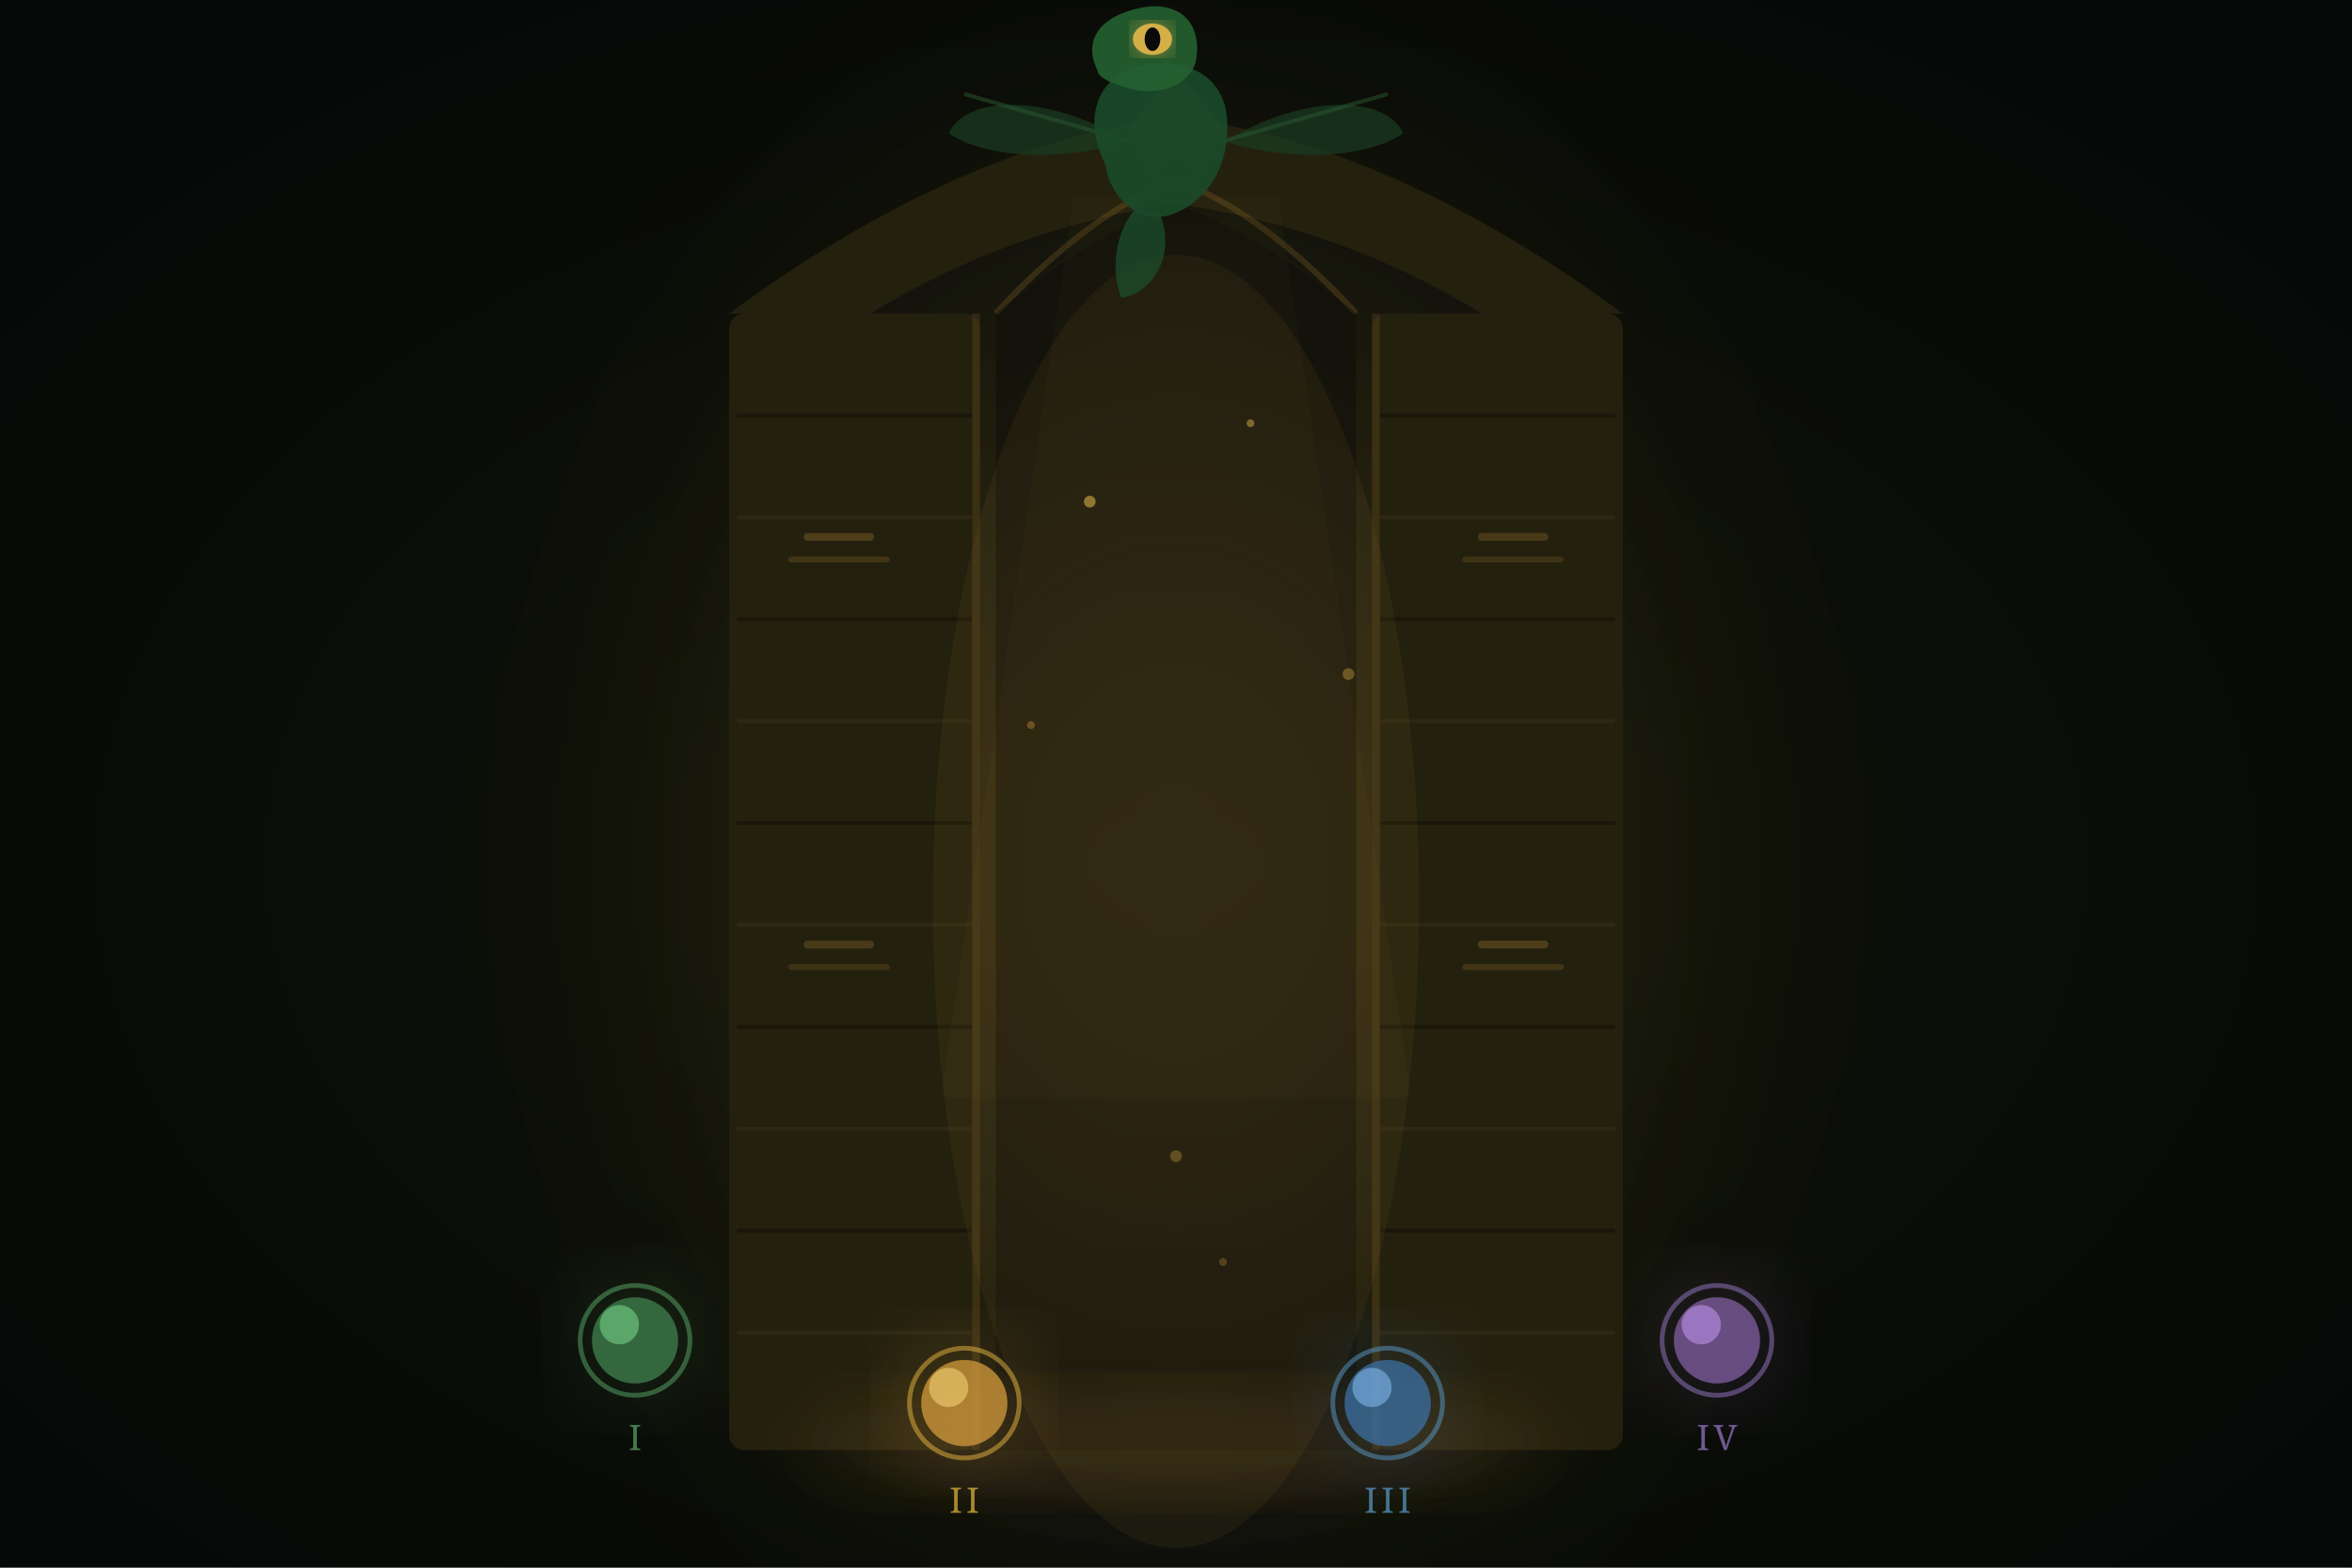
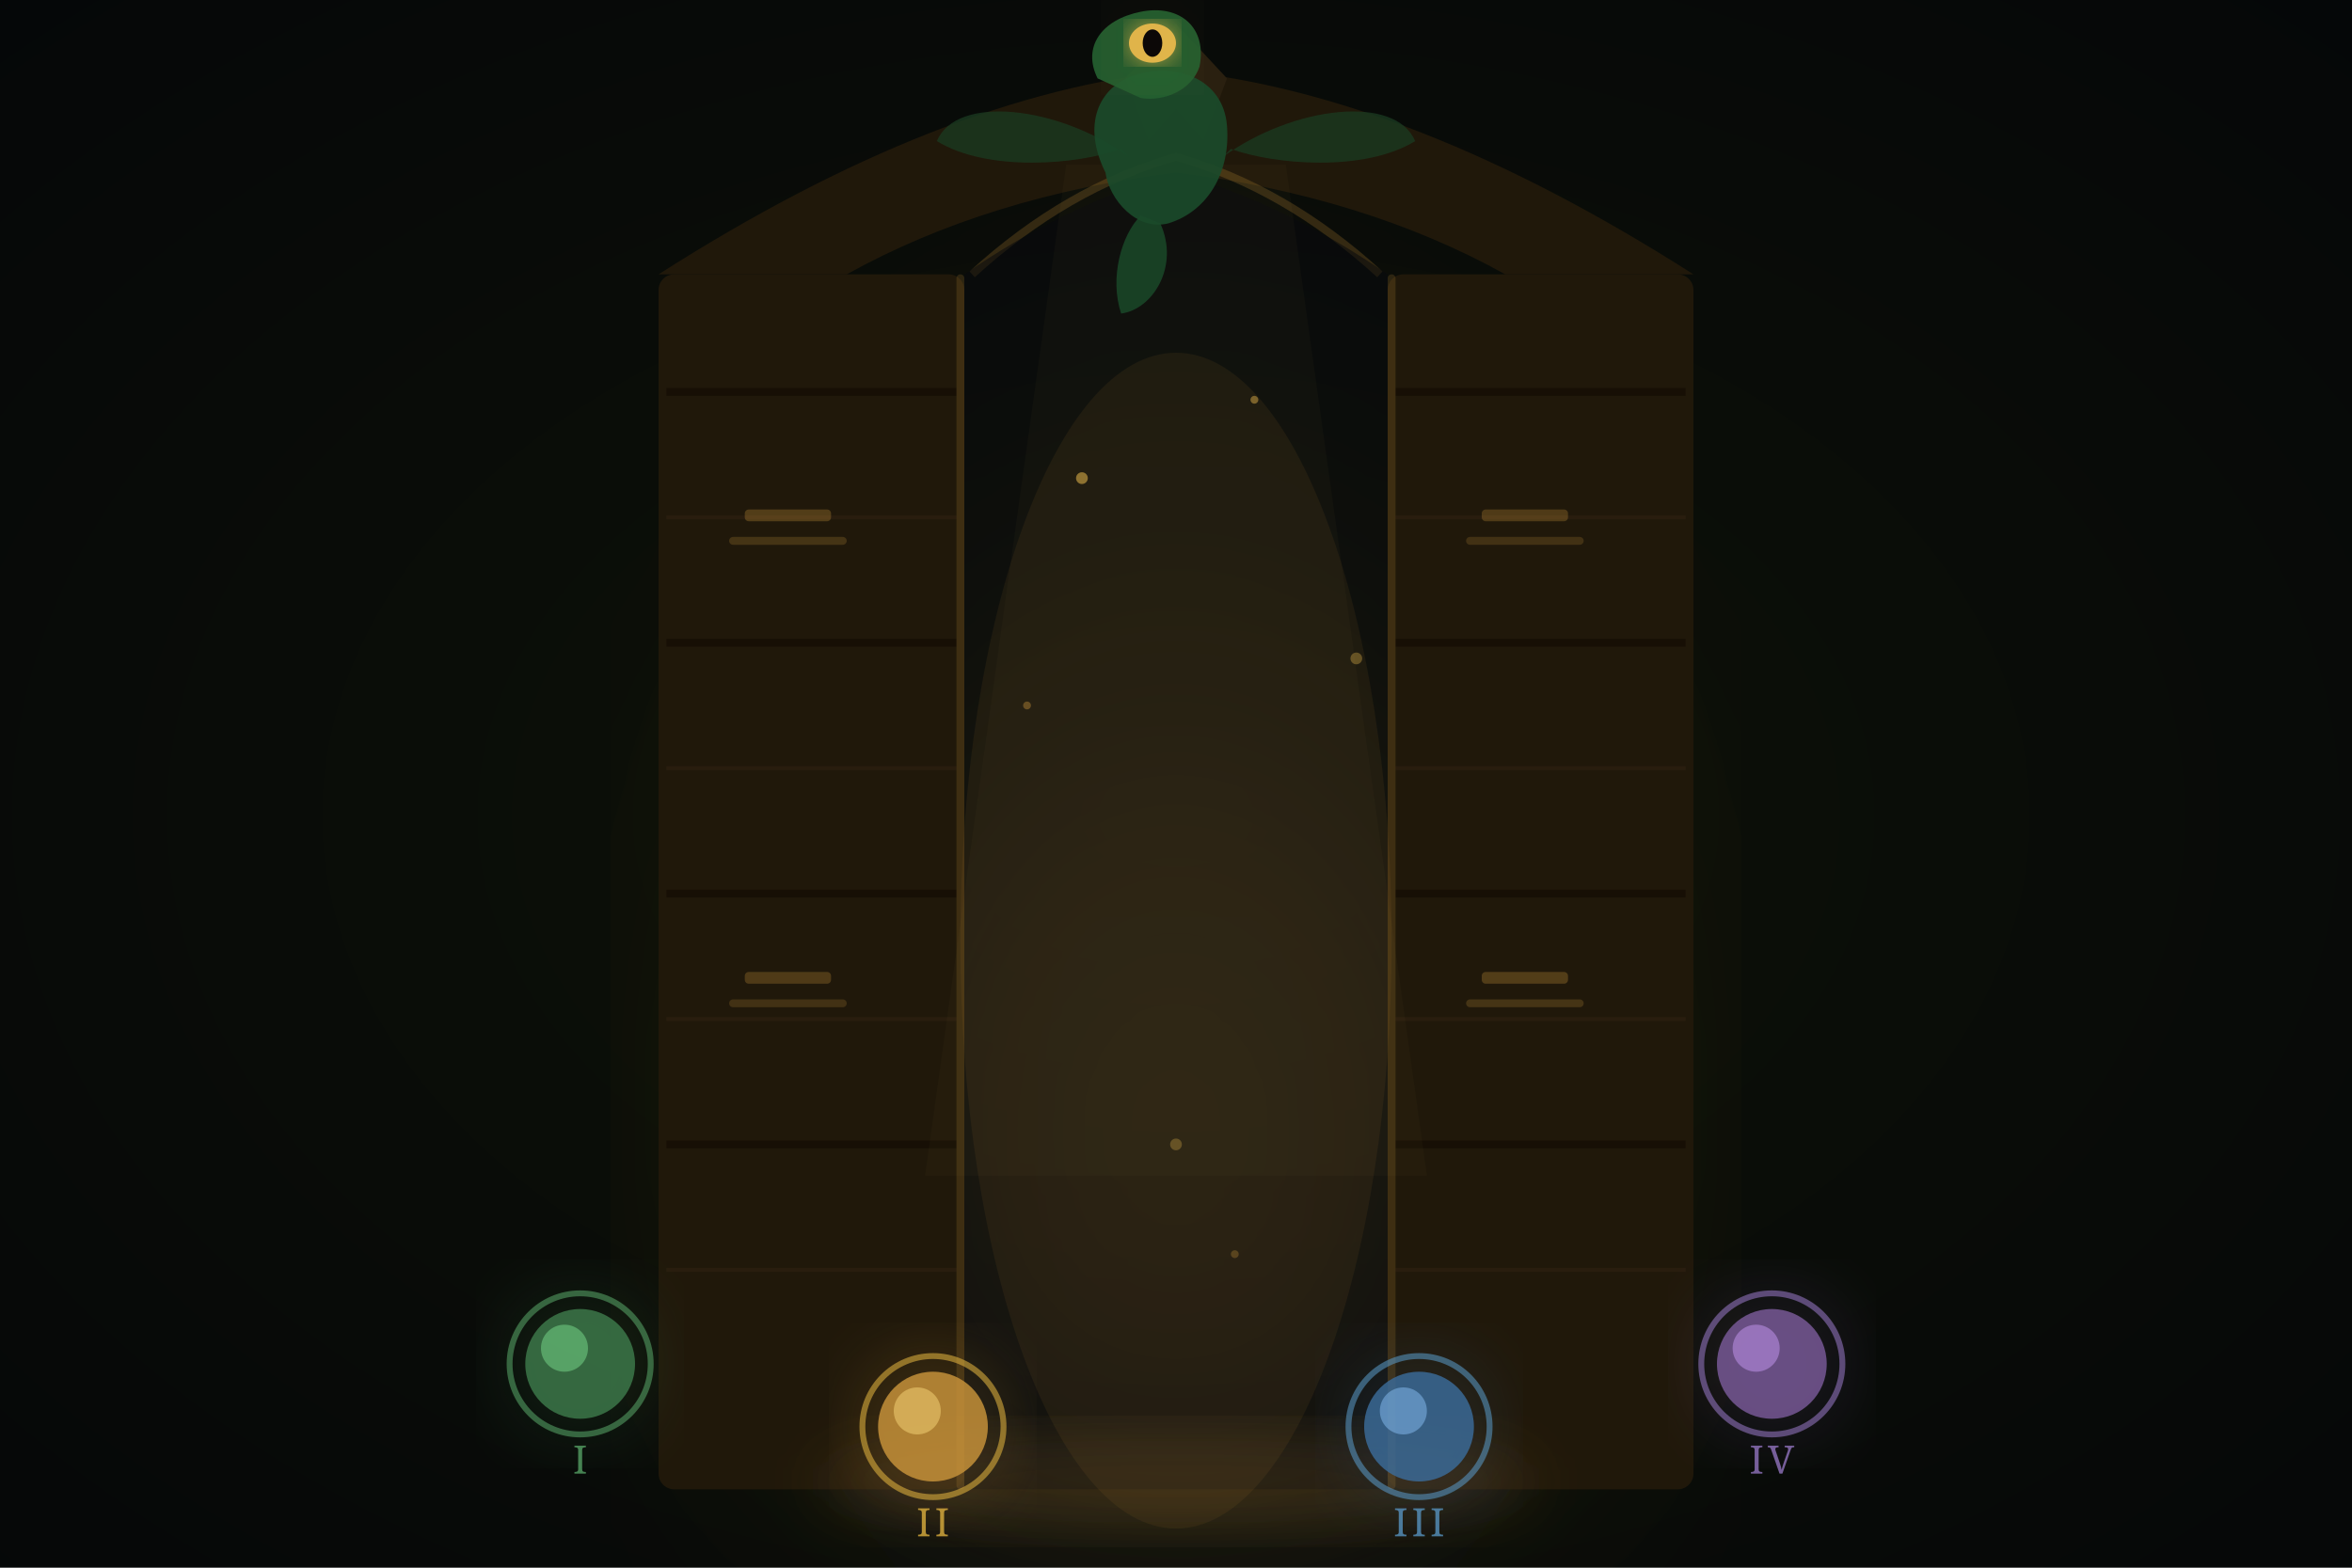
- <svg xmlns="http://www.w3.org/2000/svg" viewBox="0 0 600 400" width="600" height="400">
+ <svg xmlns="http://www.w3.org/2000/svg" viewBox="0 0 600 400">
  <defs>
-     <radialGradient id="bg" cx="50%" cy="55%" r="70%">
+     <radialGradient id="bg" cx="50%" cy="52%" r="72%">
      <stop offset="0%" stop-color="#0e1208" />
-       <stop offset="100%" stop-color="#060808" />
+       <stop offset="100%" stop-color="#050708" />
    </radialGradient>
-     <radialGradient id="gl" cx="50%" cy="50%" r="50%">
-       <stop offset="0%" stop-color="#C9943A" stop-opacity="0.3" />
+     <radialGradient id="arch-glow" cx="50%" cy="60%" r="55%">
+       <stop offset="0%" stop-color="#C9943A" stop-opacity="0.38" />
+       <stop offset="60%" stop-color="#C9943A" stop-opacity="0.1" />
      <stop offset="100%" stop-color="#C9943A" stop-opacity="0" />
    </radialGradient>
-     <filter id="blur1">
-       <feGaussianBlur stdDeviation="35" />
+     <filter id="f1">
+       <feGaussianBlur stdDeviation="40" />
    </filter>
-     <filter id="blur2">
-       <feGaussianBlur stdDeviation="16" />
+     <filter id="f2">
+       <feGaussianBlur stdDeviation="18" />
    </filter>
-     <filter id="blur3">
-       <feGaussianBlur stdDeviation="8" />
+     <filter id="f3">
+       <feGaussianBlur stdDeviation="7" />
    </filter>
-     <filter id="glow">
+     <filter id="fg">
      <feGaussianBlur stdDeviation="4" result="b" />
      <feMerge>
        <feMergeNode in="b" />
        <feMergeNode in="SourceGraphic" />
      </feMerge>
    </filter>
  </defs>
  <rect width="600" height="400" fill="url(#bg)" />
-   <ellipse cx="300" cy="220" rx="155" ry="210" fill="url(#gl)" filter="url(#blur1)" />
-   <rect x="186" y="80" width="64" height="290" rx="4" fill="#24200e" />
-   <line x1="188" y1="106" x2="248" y2="106" stroke="#181408" stroke-width="1" opacity="0.8" />
-   <line x1="188" y1="132" x2="248" y2="132" stroke="#2e2a14" stroke-width="1" opacity="0.8" />
-   <line x1="188" y1="158" x2="248" y2="158" stroke="#181408" stroke-width="1" opacity="0.8" />
-   <line x1="188" y1="184" x2="248" y2="184" stroke="#2e2a14" stroke-width="1" opacity="0.8" />
-   <line x1="188" y1="210" x2="248" y2="210" stroke="#181408" stroke-width="1" opacity="0.8" />
-   <line x1="188" y1="236" x2="248" y2="236" stroke="#2e2a14" stroke-width="1" opacity="0.8" />
-   <line x1="188" y1="262" x2="248" y2="262" stroke="#181408" stroke-width="1" opacity="0.8" />
-   <line x1="188" y1="288" x2="248" y2="288" stroke="#2e2a14" stroke-width="1" opacity="0.8" />
-   <line x1="188" y1="314" x2="248" y2="314" stroke="#181408" stroke-width="1" opacity="0.8" />
-   <line x1="188" y1="340" x2="248" y2="340" stroke="#2e2a14" stroke-width="1" opacity="0.8" />
-   <line x1="249" y1="80" x2="249" y2="370" stroke="#C9943A" stroke-opacity="0.14" stroke-width="2" />
-   <rect x="205" y="136" width="18" height="2" rx="1" fill="#C9943A" opacity="0.25" />
-   <rect x="201" y="142" width="26" height="1.5" rx="1" fill="#C9943A" opacity="0.18" />
-   <rect x="205" y="240" width="18" height="2" rx="1" fill="#C9943A" opacity="0.22" />
-   <rect x="201" y="246" width="26" height="1.5" rx="1" fill="#C9943A" opacity="0.16" />
-   <rect x="350" y="80" width="64" height="290" rx="4" fill="#24200e" />
-   <line x1="352" y1="106" x2="412" y2="106" stroke="#181408" stroke-width="1" opacity="0.8" />
-   <line x1="352" y1="132" x2="412" y2="132" stroke="#2e2a14" stroke-width="1" opacity="0.8" />
-   <line x1="352" y1="158" x2="412" y2="158" stroke="#181408" stroke-width="1" opacity="0.8" />
-   <line x1="352" y1="184" x2="412" y2="184" stroke="#2e2a14" stroke-width="1" opacity="0.8" />
-   <line x1="352" y1="210" x2="412" y2="210" stroke="#181408" stroke-width="1" opacity="0.8" />
-   <line x1="352" y1="236" x2="412" y2="236" stroke="#2e2a14" stroke-width="1" opacity="0.8" />
-   <line x1="352" y1="262" x2="412" y2="262" stroke="#181408" stroke-width="1" opacity="0.8" />
-   <line x1="352" y1="288" x2="412" y2="288" stroke="#2e2a14" stroke-width="1" opacity="0.8" />
-   <line x1="352" y1="314" x2="412" y2="314" stroke="#181408" stroke-width="1" opacity="0.8" />
-   <line x1="352" y1="340" x2="412" y2="340" stroke="#2e2a14" stroke-width="1" opacity="0.8" />
-   <line x1="351" y1="80" x2="351" y2="370" stroke="#C9943A" stroke-opacity="0.14" stroke-width="2" />
-   <rect x="377" y="136" width="18" height="2" rx="1" fill="#C9943A" opacity="0.22" />
-   <rect x="373" y="142" width="26" height="1.5" rx="1" fill="#C9943A" opacity="0.16" />
-   <rect x="377" y="240" width="18" height="2" rx="1" fill="#C9943A" opacity="0.25" />
-   <rect x="373" y="246" width="26" height="1.5" rx="1" fill="#C9943A" opacity="0.18" />
-   <path d="M186 80 Q 246 36 300 30 L 300 52 Q 258 58 222 80 Z" fill="#24200e" />
-   <path d="M414 80 Q 354 36 300 30 L 300 52 Q 342 58 378 80 Z" fill="#24200e" />
-   <path d="M288 32 L300 18 L312 32 L306 46 L300 38 L294 46 Z" fill="#2e2810" />
-   <path d="M254 80 Q 278 54 300 46 Q 322 54 346 80" fill="none" stroke="#C9943A" stroke-opacity="0.18" stroke-width="1.5" />
-   <path d="M254 80 L254 370 L346 370 L346 80 Q 322 60 300 52 Q 278 60 254 80 Z" fill="#0a0c08" opacity="0.45" />
-   <ellipse cx="300" cy="230" rx="62" ry="165" fill="#C9943A" opacity="0.07" />
-   <path d="M274 50 L240 280 L360 280 L326 50" fill="#E8B84B" fill-opacity="0.025" />
-   <ellipse cx="300" cy="368" rx="95" ry="15" fill="#C9943A" fill-opacity="0.12" filter="url(#blur3)" />
-   <path d="M310 38 C326 26 352 22 358 34 C346 42 324 40 312 36 Z" fill="#1a3a20" opacity="0.75" />
-   <path d="M290 38 C274 26 248 22 242 34 C254 42 276 40 288 36 Z" fill="#1a3a20" opacity="0.75" />
-   <line x1="312" y1="36" x2="354" y2="24" stroke="#2a5a30" stroke-opacity="0.5" stroke-width="1" />
-   <line x1="288" y1="36" x2="246" y2="24" stroke="#2a5a30" stroke-opacity="0.5" stroke-width="1" />
-   <path d="M282 42 C276 30 280 20 290 17 C300 14 312 18 313 30 C314 42 308 52 298 55 C290 57 283 50 282 42 Z" fill="#1a4a2a" opacity="0.9" />
-   <path d="M280 18 C276 10 281 4 291 2 C301 0 307 6 305 16 C303 22 296 24 290 23 C285 22 280 20 280 18 Z" fill="#246030" opacity="0.9" />
-   <ellipse cx="294" cy="10" rx="5" ry="4" fill="#E8B84B" opacity="0.9" filter="url(#glow)" />
-   <ellipse cx="294" cy="10" rx="2" ry="3" fill="#0a0a0a" />
-   <path d="M296 55 C300 65 294 75 286 76 C283 68 285 58 290 53 Z" fill="#1a4a2a" opacity="0.8" />
-   <circle cx="162" cy="342" r="20" fill="#3D7A4A" opacity="0.12" filter="url(#blur3)" />
-   <circle cx="162" cy="342" r="11" fill="#3D7A4A" opacity="0.8" />
-   <circle cx="162" cy="342" r="14" fill="none" stroke="#5aaa6a" stroke-width="1.2" opacity="0.5" />
-   <circle cx="158" cy="338" r="5" fill="#80e894" opacity="0.5" />
-   <text x="162" y="370" text-anchor="middle" font-family="Georgia,serif" font-size="9" fill="#5aaa6a" opacity="0.7" letter-spacing="1">I</text>
-   <circle cx="246" cy="358" r="20" fill="#C9943A" opacity="0.12" filter="url(#blur3)" />
-   <circle cx="246" cy="358" r="11" fill="#C9943A" opacity="0.8" />
-   <circle cx="246" cy="358" r="14" fill="none" stroke="#e8b840" stroke-width="1.2" opacity="0.5" />
-   <circle cx="242" cy="354" r="5" fill="#ffe080" opacity="0.5" />
-   <text x="246" y="386" text-anchor="middle" font-family="Georgia,serif" font-size="9" fill="#e8b840" opacity="0.7" letter-spacing="1">II</text>
-   <circle cx="354" cy="358" r="20" fill="#3A6B9A" opacity="0.12" filter="url(#blur3)" />
-   <circle cx="354" cy="358" r="11" fill="#3A6B9A" opacity="0.8" />
-   <circle cx="354" cy="358" r="14" fill="none" stroke="#5a9aca" stroke-width="1.2" opacity="0.5" />
-   <circle cx="350" cy="354" r="5" fill="#90c8ff" opacity="0.5" />
-   <text x="354" y="386" text-anchor="middle" font-family="Georgia,serif" font-size="9" fill="#5a9aca" opacity="0.7" letter-spacing="1">III</text>
-   <circle cx="438" cy="342" r="20" fill="#7A5A9A" opacity="0.12" filter="url(#blur3)" />
-   <circle cx="438" cy="342" r="11" fill="#7A5A9A" opacity="0.8" />
-   <circle cx="438" cy="342" r="14" fill="none" stroke="#9a7aca" stroke-width="1.2" opacity="0.5" />
-   <circle cx="434" cy="338" r="5" fill="#d0a0ff" opacity="0.5" />
-   <text x="438" y="370" text-anchor="middle" font-family="Georgia,serif" font-size="9" fill="#9a7aca" opacity="0.7" letter-spacing="1">IV</text>
-   <circle cx="278" cy="128" r="1.5" fill="#E8B84B" opacity="0.55" />
-   <circle cx="319" cy="108" r="1" fill="#E8B84B" opacity="0.45" />
-   <circle cx="344" cy="172" r="1.5" fill="#E8B84B" opacity="0.35" />
-   <circle cx="263" cy="185" r="1" fill="#C9943A" opacity="0.4" />
-   <circle cx="300" cy="295" r="1.5" fill="#E8B84B" opacity="0.3" />
-   <circle cx="312" cy="322" r="1" fill="#C9943A" opacity="0.3" />
+   <ellipse cx="300" cy="250" rx="120" ry="190" fill="url(#arch-glow)" filter="url(#f1)" />
+   <rect x="168" y="70" width="78" height="310" rx="4" fill="#20180a" />
+   <line x1="170" y1="100" x2="244" y2="100" stroke="#160e04" stroke-width="2" opacity="0.9" />
+   <line x1="170" y1="132" x2="244" y2="132" stroke="#2c2010" stroke-width="1" opacity="0.7" />
+   <line x1="170" y1="164" x2="244" y2="164" stroke="#160e04" stroke-width="2" opacity="0.9" />
+   <line x1="170" y1="196" x2="244" y2="196" stroke="#2c2010" stroke-width="1" opacity="0.7" />
+   <line x1="170" y1="228" x2="244" y2="228" stroke="#160e04" stroke-width="2" opacity="0.9" />
+   <line x1="170" y1="260" x2="244" y2="260" stroke="#2c2010" stroke-width="1" opacity="0.7" />
+   <line x1="170" y1="292" x2="244" y2="292" stroke="#160e04" stroke-width="2" opacity="0.9" />
+   <line x1="170" y1="324" x2="244" y2="324" stroke="#2c2010" stroke-width="1" opacity="0.7" />
+   <rect x="244" y="70" width="2" height="310" rx="1" fill="#C9943A" fill-opacity="0.18" />
+   <rect x="190" y="130" width="22" height="3" rx="1" fill="#C9943A" opacity="0.3" />
+   <rect x="186" y="137" width="30" height="2" rx="1" fill="#C9943A" opacity="0.22" />
+   <rect x="190" y="248" width="22" height="3" rx="1" fill="#C9943A" opacity="0.28" />
+   <rect x="186" y="255" width="30" height="2" rx="1" fill="#C9943A" opacity="0.2" />
+   <rect x="354" y="70" width="78" height="310" rx="4" fill="#20180a" />
+   <line x1="356" y1="100" x2="430" y2="100" stroke="#160e04" stroke-width="2" opacity="0.9" />
+   <line x1="356" y1="132" x2="430" y2="132" stroke="#2c2010" stroke-width="1" opacity="0.7" />
+   <line x1="356" y1="164" x2="430" y2="164" stroke="#160e04" stroke-width="2" opacity="0.9" />
+   <line x1="356" y1="196" x2="430" y2="196" stroke="#2c2010" stroke-width="1" opacity="0.7" />
+   <line x1="356" y1="228" x2="430" y2="228" stroke="#160e04" stroke-width="2" opacity="0.9" />
+   <line x1="356" y1="260" x2="430" y2="260" stroke="#2c2010" stroke-width="1" opacity="0.7" />
+   <line x1="356" y1="292" x2="430" y2="292" stroke="#160e04" stroke-width="2" opacity="0.9" />
+   <line x1="356" y1="324" x2="430" y2="324" stroke="#2c2010" stroke-width="1" opacity="0.7" />
+   <rect x="354" y="70" width="2" height="310" rx="1" fill="#C9943A" fill-opacity="0.18" />
+   <rect x="378" y="130" width="22" height="3" rx="1" fill="#C9943A" opacity="0.28" />
+   <rect x="374" y="137" width="30" height="2" rx="1" fill="#C9943A" opacity="0.2" />
+   <rect x="378" y="248" width="22" height="3" rx="1" fill="#C9943A" opacity="0.3" />
+   <rect x="374" y="255" width="30" height="2" rx="1" fill="#C9943A" opacity="0.22" />
+   <path d="M168 70 Q 240 24 300 18 L300 44 Q 252 50 216 70 Z" fill="#20180a" />
+   <path d="M432 70 Q 360 24 300 18 L300 44 Q 348 50 384 70 Z" fill="#20180a" />
+   <path d="M287 20 L300 6 L313 20 L307 36 L300 28 L293 36 Z" fill="#2a2010" />
+   <path d="M248 70 Q 272 48 300 40 Q 328 48 352 70" fill="none" stroke="#C9943A" stroke-opacity="0.22" stroke-width="2" />
+   <path d="M246 70 L246 380 L354 380 L354 70 Q 328 52 300 44 Q 272 52 246 70 Z" fill="#08090C" opacity="0.55" />
+   <path d="M272 42 L236 300 L364 300 L328 42" fill="#E8B84B" fill-opacity="0.03" />
+   <ellipse cx="300" cy="240" rx="55" ry="150" fill="#C9943A" fill-opacity="0.08" />
+   <ellipse cx="300" cy="378" rx="92" ry="14" fill="#C9943A" fill-opacity="0.14" filter="url(#f3)" />
+   <path d="M312 40 C330 27 356 24 361 36 C348 44 325 42 314 38 Z" fill="#1a3a20" opacity="0.78" />
+   <path d="M288 40 C270 27 244 24 239 36 C252 44 275 42 286 38 Z" fill="#1a3a20" opacity="0.78" />
+   <path d="M282 44 C276 32 280 22 290 19 C300 16 312 20 313 32 C314 44 308 54 298 57 C290 59 283 51 282 44 Z" fill="#1a4a2a" opacity="0.92" />
+   <path d="M280 20 C276 12 281 5 291 3 C301 1 308 7 306 17 C304 23 297 26 291 25 Z" fill="#246030" opacity="0.92" />
+   <ellipse cx="294" cy="11" rx="6" ry="5" fill="#E8B84B" opacity="0.96" filter="url(#fg)" />
+   <ellipse cx="294" cy="11" rx="2.5" ry="3.5" fill="#080506" />
+   <circle cx="294" cy="11" r="11" fill="#E8B84B" opacity="0.22" filter="url(#f2)" />
+   <path d="M296 57 C301 68 294 79 286 80 C283 71 286 60 291 55 Z" fill="#1a4a2a" opacity="0.82" />
+   <circle cx="148" cy="348" r="22" fill="#3D7A4A" opacity="0.12" filter="url(#f3)" />
+   <circle cx="148" cy="348" r="14" fill="#3D7A4A" opacity="0.82" />
+   <circle cx="148" cy="348" r="18" fill="none" stroke="#5aaa6a" stroke-width="1.5" opacity="0.55" />
+   <circle cx="144" cy="344" r="6" fill="#80e894" opacity="0.45" />
+   <text x="148" y="376" text-anchor="middle" font-family="Georgia,serif" font-size="10" fill="#5aaa6a" opacity="0.75" letter-spacing="1">I</text>
+   <circle cx="238" cy="364" r="22" fill="#C9943A" opacity="0.12" filter="url(#f3)" />
+   <circle cx="238" cy="364" r="14" fill="#C9943A" opacity="0.82" />
+   <circle cx="238" cy="364" r="18" fill="none" stroke="#e8b840" stroke-width="1.5" opacity="0.55" />
+   <circle cx="234" cy="360" r="6" fill="#ffe080" opacity="0.45" />
+   <text x="238" y="392" text-anchor="middle" font-family="Georgia,serif" font-size="10" fill="#e8b840" opacity="0.75" letter-spacing="1">II</text>
+   <circle cx="362" cy="364" r="22" fill="#3A6B9A" opacity="0.12" filter="url(#f3)" />
+   <circle cx="362" cy="364" r="14" fill="#3A6B9A" opacity="0.82" />
+   <circle cx="362" cy="364" r="18" fill="none" stroke="#5a9aca" stroke-width="1.5" opacity="0.55" />
+   <circle cx="358" cy="360" r="6" fill="#90c8ff" opacity="0.45" />
+   <text x="362" y="392" text-anchor="middle" font-family="Georgia,serif" font-size="10" fill="#5a9aca" opacity="0.75" letter-spacing="1">III</text>
+   <circle cx="452" cy="348" r="22" fill="#7A5A9A" opacity="0.12" filter="url(#f3)" />
+   <circle cx="452" cy="348" r="14" fill="#7A5A9A" opacity="0.82" />
+   <circle cx="452" cy="348" r="18" fill="none" stroke="#9a7aca" stroke-width="1.5" opacity="0.55" />
+   <circle cx="448" cy="344" r="6" fill="#d0a0ff" opacity="0.45" />
+   <text x="452" y="376" text-anchor="middle" font-family="Georgia,serif" font-size="10" fill="#9a7aca" opacity="0.75" letter-spacing="1">IV</text>
+   <circle cx="276" cy="122" r="1.5" fill="#E8B84B" opacity="0.55" />
+   <circle cx="320" cy="102" r="1" fill="#E8B84B" opacity="0.45" />
+   <circle cx="346" cy="168" r="1.5" fill="#E8B84B" opacity="0.35" />
+   <circle cx="262" cy="180" r="1" fill="#C9943A" opacity="0.4" />
+   <circle cx="300" cy="292" r="1.5" fill="#E8B84B" opacity="0.3" />
+   <circle cx="315" cy="320" r="1" fill="#C9943A" opacity="0.3" />
</svg>
